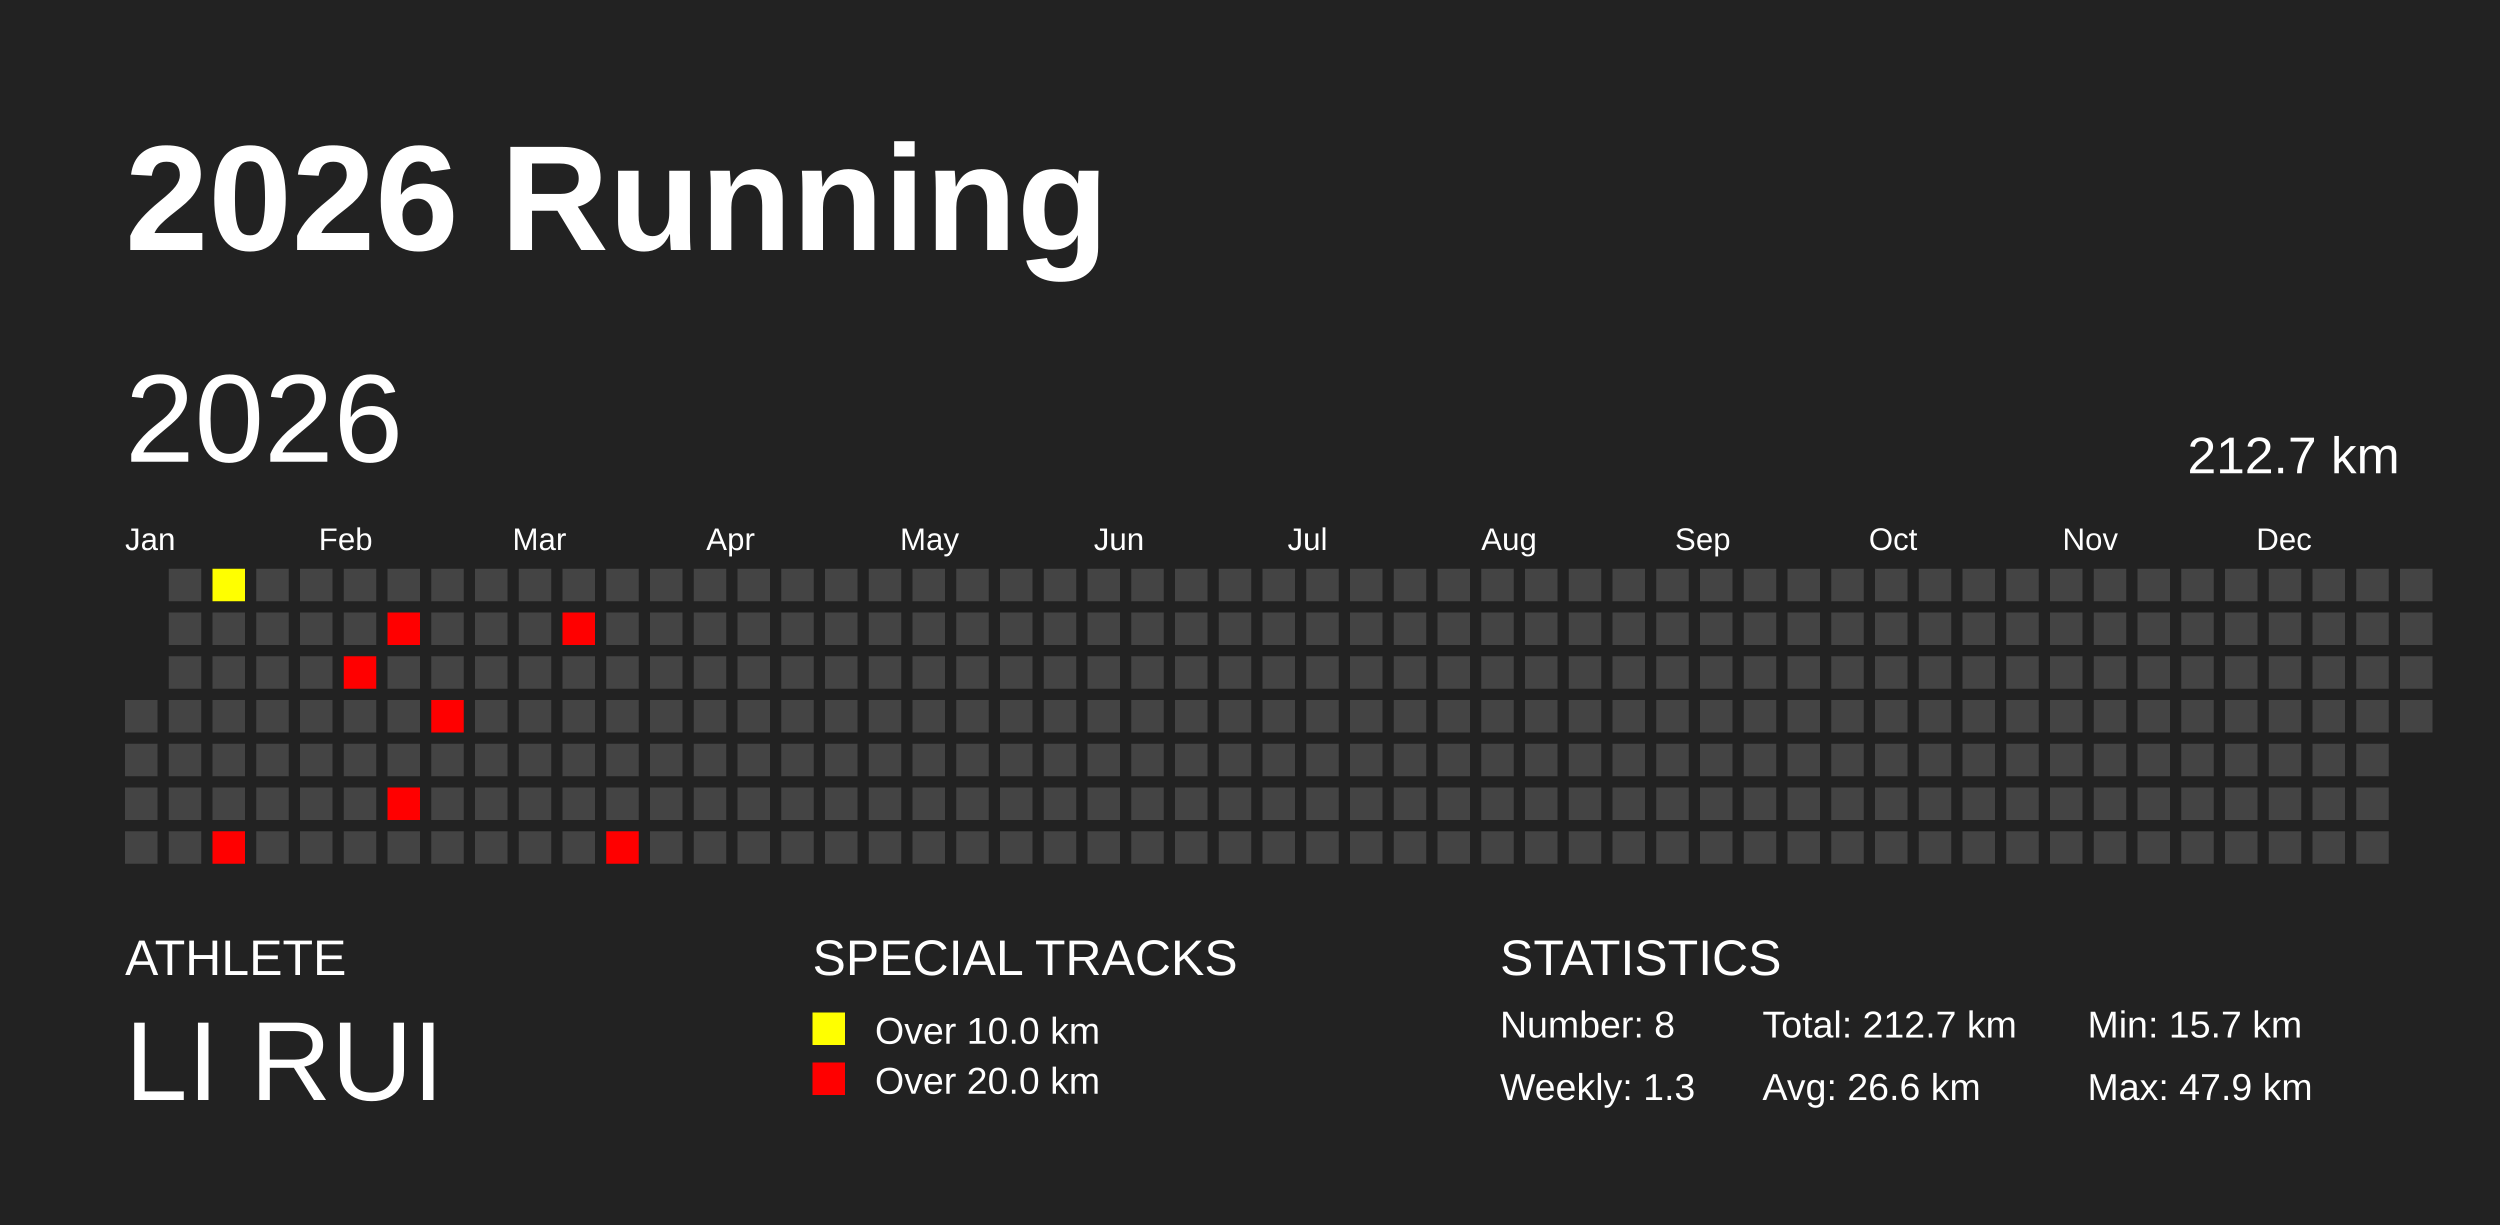
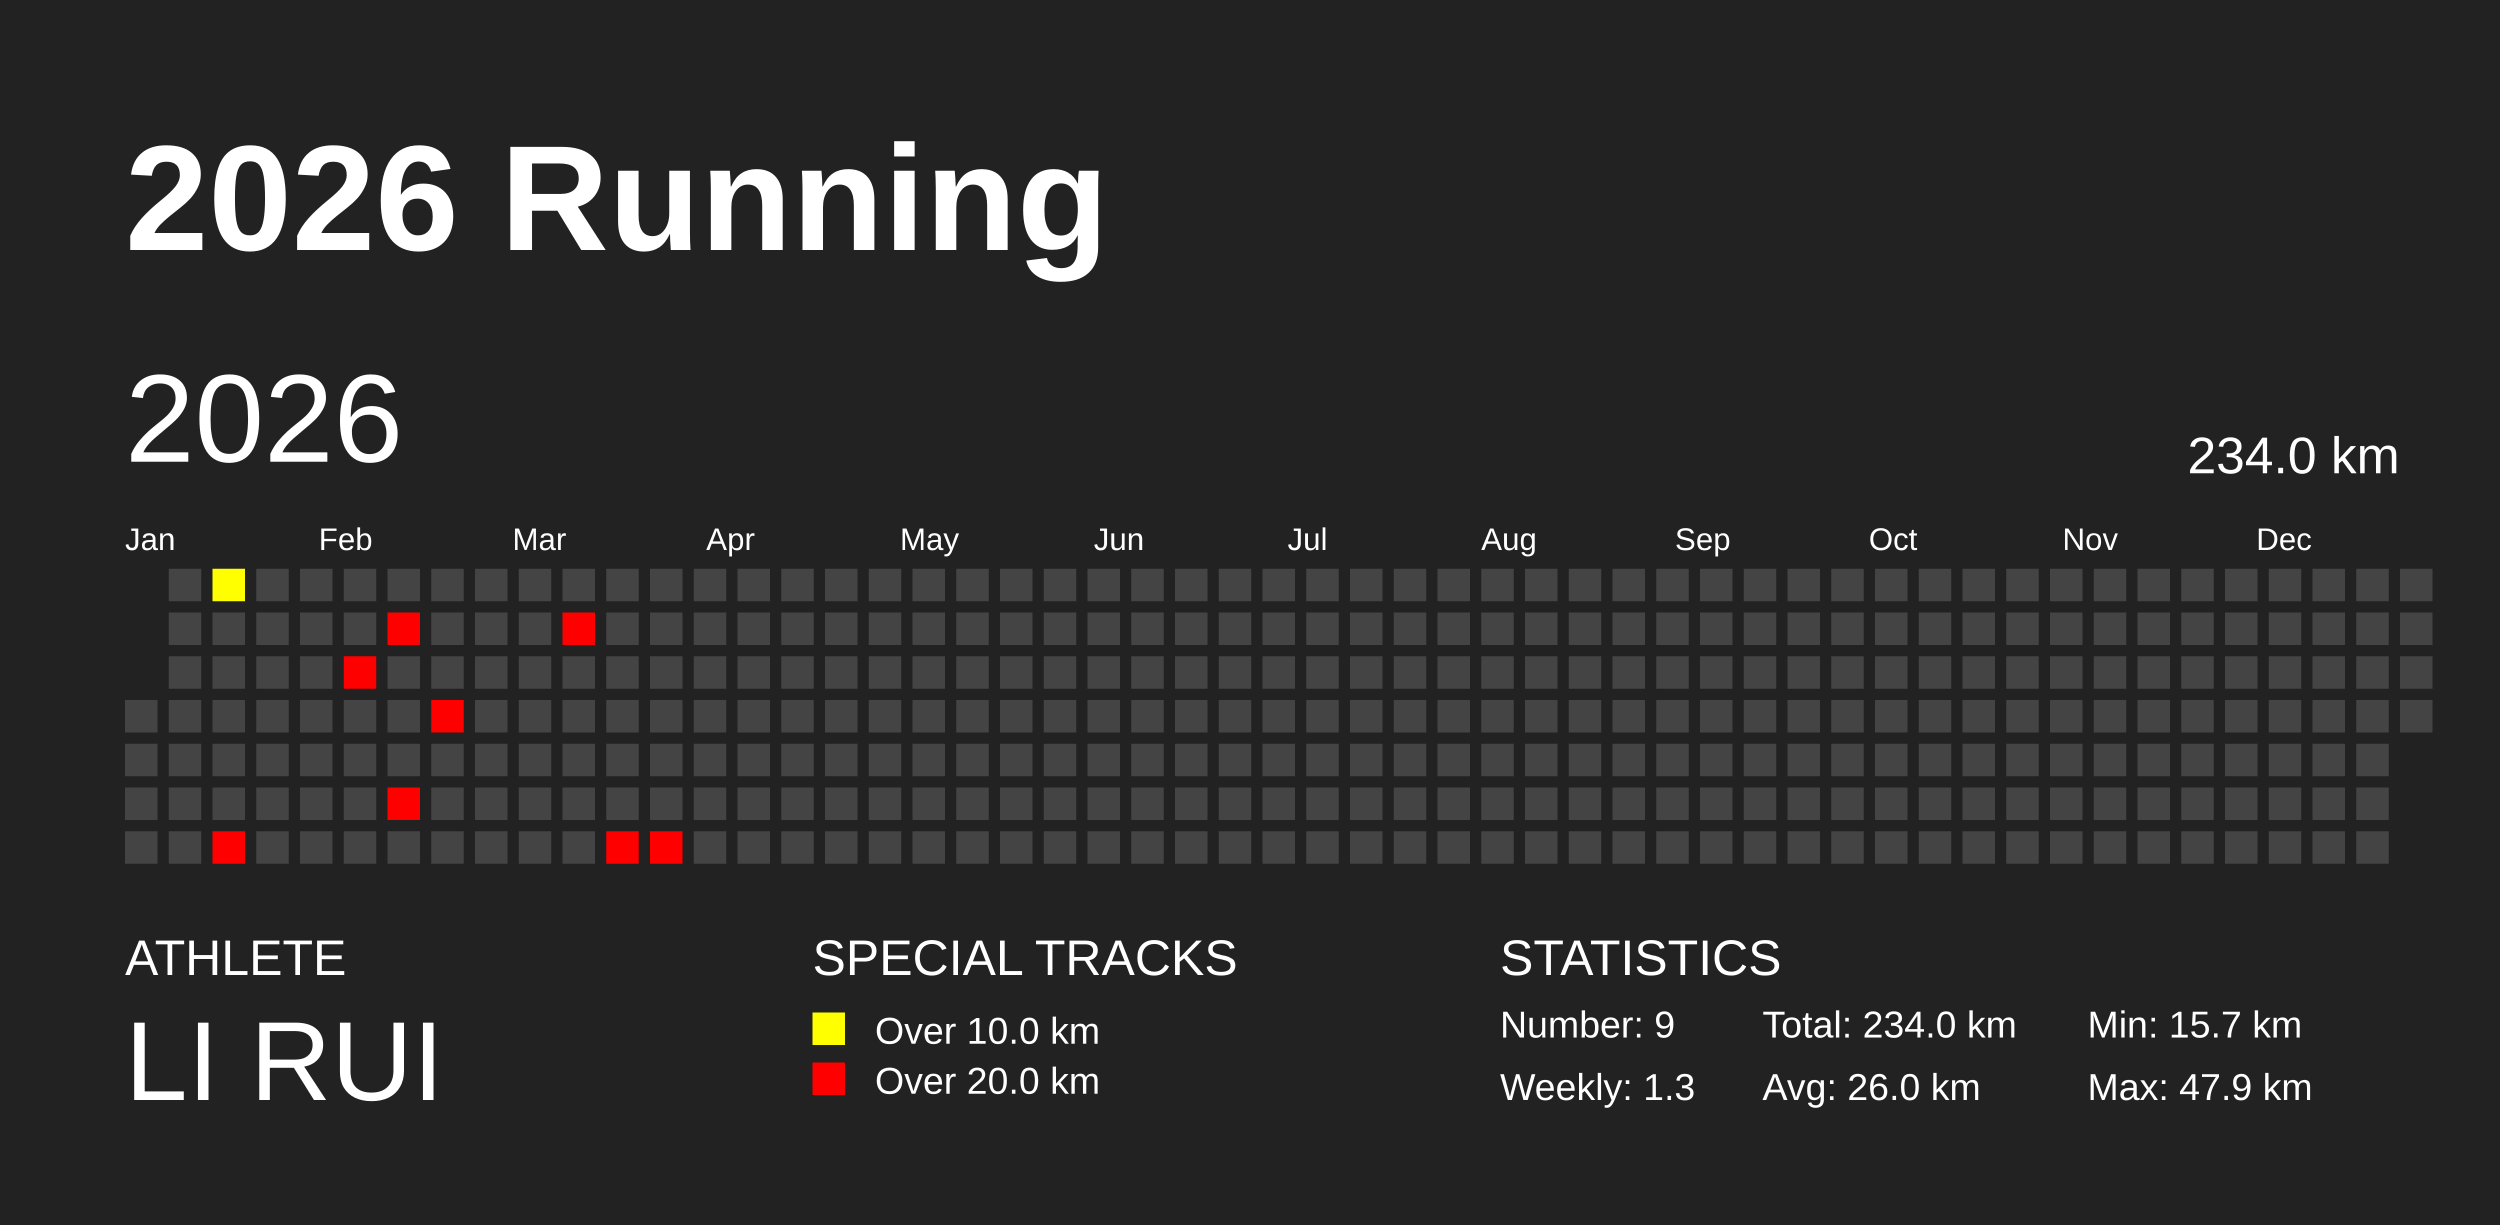
<svg xmlns="http://www.w3.org/2000/svg" baseProfile="full" height="98mm" version="1.1" viewBox="0,0,200,98" width="200mm">
  <defs />
  <rect fill="#222222" height="98" width="200" x="0" y="0" />
  <text fill="#FFFFFF" style="font-size:12px; font-family:Arial; font-weight:bold;" x="10" y="20">2026 Running</text>
  <text fill="#FFFFFF" style="font-size:4px; font-family:Arial" x="10" y="78">ATHLETE</text>
  <text fill="#FFFFFF" style="font-size:9px; font-family:Arial" x="10" y="88">LI RUI</text>
  <text fill="#FFFFFF" style="font-size:4px; font-family:Arial" x="65" y="78">SPECIAL TRACKS</text>
  <rect fill="yellow" height="2.6" width="2.6" x="65" y="81" />
  <text fill="#FFFFFF" style="font-size:3px; font-family:Arial" x="70" y="83.5">Over 10.0 km</text>
  <rect fill="red" height="2.6" width="2.6" x="65" y="85" />
  <text fill="#FFFFFF" style="font-size:3px; font-family:Arial" x="70" y="87.5">Over 20.0 km</text>
  <text fill="#FFFFFF" style="font-size:4px; font-family:Arial" x="120" y="78">STATISTICS</text>
-   <text fill="#FFFFFF" style="font-size:3px; font-family:Arial" x="120" y="83">Number: 8</text>
+   <text fill="#FFFFFF" style="font-size:3px; font-family:Arial" x="120" y="83">Number: 9</text>
  <text fill="#FFFFFF" style="font-size:3px; font-family:Arial" x="120" y="88">Weekly: 1.3</text>
-   <text fill="#FFFFFF" style="font-size:3px; font-family:Arial" x="141" y="83">Total: 212.7 km</text>
-   <text fill="#FFFFFF" style="font-size:3px; font-family:Arial" x="141" y="88">Avg: 26.6 km</text>
+   <text fill="#FFFFFF" style="font-size:3px; font-family:Arial" x="141" y="83">Total: 234.0 km</text>
+   <text fill="#FFFFFF" style="font-size:3px; font-family:Arial" x="141" y="88">Avg: 26.0 km</text>
  <text fill="#FFFFFF" style="font-size:3px; font-family:Arial" x="167" y="83">Min: 15.7 km</text>
  <text fill="#FFFFFF" style="font-size:3px; font-family:Arial" x="167" y="88">Max: 47.9 km</text>
  <text dominant-baseline="hanging" fill="#FFFFFF" style="font-size:10.0px; font-family:Arial;" x="10" y="30">2026</text>
-   <text dominant-baseline="hanging" fill="#FFFFFF" style="font-size:4.125px; font-family:Arial;" x="175" y="35">212.7 km</text>
+   <text dominant-baseline="hanging" fill="#FFFFFF" style="font-size:4.125px; font-family:Arial;" x="175" y="35">234.0 km</text>
  <text fill="#FFFFFF" style="font-size:2.5px; font-family:Arial" x="10.0" y="44">Jan</text>
  <text fill="#FFFFFF" style="font-size:2.5px; font-family:Arial" x="25.5" y="44">Feb</text>
  <text fill="#FFFFFF" style="font-size:2.5px; font-family:Arial" x="41.0" y="44">Mar</text>
  <text fill="#FFFFFF" style="font-size:2.5px; font-family:Arial" x="56.5" y="44">Apr</text>
  <text fill="#FFFFFF" style="font-size:2.5px; font-family:Arial" x="72.0" y="44">May</text>
  <text fill="#FFFFFF" style="font-size:2.5px; font-family:Arial" x="87.5" y="44">Jun</text>
  <text fill="#FFFFFF" style="font-size:2.5px; font-family:Arial" x="103.0" y="44">Jul</text>
  <text fill="#FFFFFF" style="font-size:2.5px; font-family:Arial" x="118.5" y="44">Aug</text>
  <text fill="#FFFFFF" style="font-size:2.5px; font-family:Arial" x="134.0" y="44">Sep</text>
  <text fill="#FFFFFF" style="font-size:2.5px; font-family:Arial" x="149.5" y="44">Oct</text>
  <text fill="#FFFFFF" style="font-size:2.5px; font-family:Arial" x="165.0" y="44">Nov</text>
  <text fill="#FFFFFF" style="font-size:2.5px; font-family:Arial" x="180.5" y="44">Dec</text>
  <rect fill="#444444" height="2.6" width="2.6" x="10.0" y="56.0" />
  <rect fill="#444444" height="2.6" width="2.6" x="10.0" y="59.5" />
  <rect fill="#444444" height="2.6" width="2.6" x="10.0" y="63.0" />
  <rect fill="#444444" height="2.6" width="2.6" x="10.0" y="66.5" />
  <rect fill="#444444" height="2.6" width="2.6" x="13.5" y="45.5" />
  <rect fill="#444444" height="2.6" width="2.6" x="13.5" y="49.0" />
  <rect fill="#444444" height="2.6" width="2.6" x="13.5" y="52.5" />
  <rect fill="#444444" height="2.6" width="2.6" x="13.5" y="56.0" />
  <rect fill="#444444" height="2.6" width="2.6" x="13.5" y="59.5" />
  <rect fill="#444444" height="2.6" width="2.6" x="13.5" y="63.0" />
  <rect fill="#444444" height="2.6" width="2.6" x="13.5" y="66.5" />
  <rect fill="#ffff00" height="2.6" width="2.6" x="17.0" y="45.5" />
  <rect fill="#444444" height="2.6" width="2.6" x="17.0" y="49.0" />
  <rect fill="#444444" height="2.6" width="2.6" x="17.0" y="52.5" />
  <rect fill="#444444" height="2.6" width="2.6" x="17.0" y="56.0" />
  <rect fill="#444444" height="2.6" width="2.6" x="17.0" y="59.5" />
  <rect fill="#444444" height="2.6" width="2.6" x="17.0" y="63.0" />
  <rect fill="red" height="2.6" width="2.6" x="17.0" y="66.5" />
  <rect fill="#444444" height="2.6" width="2.6" x="20.5" y="45.5" />
  <rect fill="#444444" height="2.6" width="2.6" x="20.5" y="49.0" />
  <rect fill="#444444" height="2.6" width="2.6" x="20.5" y="52.5" />
  <rect fill="#444444" height="2.6" width="2.6" x="20.5" y="56.0" />
  <rect fill="#444444" height="2.6" width="2.6" x="20.5" y="59.5" />
  <rect fill="#444444" height="2.6" width="2.6" x="20.5" y="63.0" />
  <rect fill="#444444" height="2.6" width="2.6" x="20.5" y="66.5" />
  <rect fill="#444444" height="2.6" width="2.6" x="24.0" y="45.5" />
  <rect fill="#444444" height="2.6" width="2.6" x="24.0" y="49.0" />
  <rect fill="#444444" height="2.6" width="2.6" x="24.0" y="52.5" />
  <rect fill="#444444" height="2.6" width="2.6" x="24.0" y="56.0" />
  <rect fill="#444444" height="2.6" width="2.6" x="24.0" y="59.5" />
  <rect fill="#444444" height="2.6" width="2.6" x="24.0" y="63.0" />
  <rect fill="#444444" height="2.6" width="2.6" x="24.0" y="66.5" />
  <rect fill="#444444" height="2.6" width="2.6" x="27.5" y="45.5" />
  <rect fill="#444444" height="2.6" width="2.6" x="27.5" y="49.0" />
  <rect fill="red" height="2.6" width="2.6" x="27.5" y="52.5" />
  <rect fill="#444444" height="2.6" width="2.6" x="27.5" y="56.0" />
  <rect fill="#444444" height="2.6" width="2.6" x="27.5" y="59.5" />
  <rect fill="#444444" height="2.6" width="2.6" x="27.5" y="63.0" />
  <rect fill="#444444" height="2.6" width="2.6" x="27.5" y="66.5" />
  <rect fill="#444444" height="2.6" width="2.6" x="31.0" y="45.5" />
  <rect fill="red" height="2.6" width="2.6" x="31.0" y="49.0" />
  <rect fill="#444444" height="2.6" width="2.6" x="31.0" y="52.5" />
  <rect fill="#444444" height="2.6" width="2.6" x="31.0" y="56.0" />
  <rect fill="#444444" height="2.6" width="2.6" x="31.0" y="59.5" />
  <rect fill="red" height="2.6" width="2.6" x="31.0" y="63.0" />
  <rect fill="#444444" height="2.6" width="2.6" x="31.0" y="66.5" />
  <rect fill="#444444" height="2.6" width="2.6" x="34.5" y="45.5" />
  <rect fill="#444444" height="2.6" width="2.6" x="34.5" y="49.0" />
  <rect fill="#444444" height="2.6" width="2.6" x="34.5" y="52.5" />
  <rect fill="red" height="2.6" width="2.6" x="34.5" y="56.0" />
  <rect fill="#444444" height="2.6" width="2.6" x="34.5" y="59.5" />
  <rect fill="#444444" height="2.6" width="2.6" x="34.5" y="63.0" />
  <rect fill="#444444" height="2.6" width="2.6" x="34.5" y="66.5" />
  <rect fill="#444444" height="2.6" width="2.6" x="38.0" y="45.5" />
  <rect fill="#444444" height="2.6" width="2.6" x="38.0" y="49.0" />
  <rect fill="#444444" height="2.6" width="2.6" x="38.0" y="52.5" />
  <rect fill="#444444" height="2.6" width="2.6" x="38.0" y="56.0" />
  <rect fill="#444444" height="2.6" width="2.6" x="38.0" y="59.5" />
  <rect fill="#444444" height="2.6" width="2.6" x="38.0" y="63.0" />
  <rect fill="#444444" height="2.6" width="2.6" x="38.0" y="66.5" />
  <rect fill="#444444" height="2.6" width="2.6" x="41.5" y="45.5" />
  <rect fill="#444444" height="2.6" width="2.6" x="41.5" y="49.0" />
  <rect fill="#444444" height="2.6" width="2.6" x="41.5" y="52.5" />
  <rect fill="#444444" height="2.6" width="2.6" x="41.5" y="56.0" />
  <rect fill="#444444" height="2.6" width="2.6" x="41.5" y="59.5" />
  <rect fill="#444444" height="2.6" width="2.6" x="41.5" y="63.0" />
  <rect fill="#444444" height="2.6" width="2.6" x="41.5" y="66.5" />
  <rect fill="#444444" height="2.6" width="2.6" x="45.0" y="45.5" />
  <rect fill="red" height="2.6" width="2.6" x="45.0" y="49.0" />
  <rect fill="#444444" height="2.6" width="2.6" x="45.0" y="52.5" />
  <rect fill="#444444" height="2.6" width="2.6" x="45.0" y="56.0" />
  <rect fill="#444444" height="2.6" width="2.6" x="45.0" y="59.5" />
  <rect fill="#444444" height="2.6" width="2.6" x="45.0" y="63.0" />
  <rect fill="#444444" height="2.6" width="2.6" x="45.0" y="66.5" />
  <rect fill="#444444" height="2.6" width="2.6" x="48.5" y="45.5" />
  <rect fill="#444444" height="2.6" width="2.6" x="48.5" y="49.0" />
  <rect fill="#444444" height="2.6" width="2.6" x="48.5" y="52.5" />
  <rect fill="#444444" height="2.6" width="2.6" x="48.5" y="56.0" />
  <rect fill="#444444" height="2.6" width="2.6" x="48.5" y="59.5" />
  <rect fill="#444444" height="2.6" width="2.6" x="48.5" y="63.0" />
  <rect fill="red" height="2.6" width="2.6" x="48.5" y="66.5" />
  <rect fill="#444444" height="2.6" width="2.6" x="52.0" y="45.5" />
  <rect fill="#444444" height="2.6" width="2.6" x="52.0" y="49.0" />
  <rect fill="#444444" height="2.6" width="2.6" x="52.0" y="52.5" />
  <rect fill="#444444" height="2.6" width="2.6" x="52.0" y="56.0" />
  <rect fill="#444444" height="2.6" width="2.6" x="52.0" y="59.5" />
  <rect fill="#444444" height="2.6" width="2.6" x="52.0" y="63.0" />
-   <rect fill="#444444" height="2.6" width="2.6" x="52.0" y="66.5" />
+   <rect fill="red" height="2.6" width="2.6" x="52.0" y="66.5" />
  <rect fill="#444444" height="2.6" width="2.6" x="55.5" y="45.5" />
  <rect fill="#444444" height="2.6" width="2.6" x="55.5" y="49.0" />
  <rect fill="#444444" height="2.6" width="2.6" x="55.5" y="52.5" />
  <rect fill="#444444" height="2.6" width="2.6" x="55.5" y="56.0" />
  <rect fill="#444444" height="2.6" width="2.6" x="55.5" y="59.5" />
  <rect fill="#444444" height="2.6" width="2.6" x="55.5" y="63.0" />
  <rect fill="#444444" height="2.6" width="2.6" x="55.5" y="66.5" />
  <rect fill="#444444" height="2.6" width="2.6" x="59.0" y="45.5" />
  <rect fill="#444444" height="2.6" width="2.6" x="59.0" y="49.0" />
  <rect fill="#444444" height="2.6" width="2.6" x="59.0" y="52.5" />
  <rect fill="#444444" height="2.6" width="2.6" x="59.0" y="56.0" />
  <rect fill="#444444" height="2.6" width="2.6" x="59.0" y="59.5" />
  <rect fill="#444444" height="2.6" width="2.6" x="59.0" y="63.0" />
  <rect fill="#444444" height="2.6" width="2.6" x="59.0" y="66.5" />
  <rect fill="#444444" height="2.6" width="2.6" x="62.5" y="45.5" />
  <rect fill="#444444" height="2.6" width="2.6" x="62.5" y="49.0" />
  <rect fill="#444444" height="2.6" width="2.6" x="62.5" y="52.5" />
  <rect fill="#444444" height="2.6" width="2.6" x="62.5" y="56.0" />
  <rect fill="#444444" height="2.6" width="2.6" x="62.5" y="59.5" />
  <rect fill="#444444" height="2.6" width="2.6" x="62.5" y="63.0" />
  <rect fill="#444444" height="2.6" width="2.6" x="62.5" y="66.5" />
  <rect fill="#444444" height="2.6" width="2.6" x="66.0" y="45.5" />
  <rect fill="#444444" height="2.6" width="2.6" x="66.0" y="49.0" />
  <rect fill="#444444" height="2.6" width="2.6" x="66.0" y="52.5" />
  <rect fill="#444444" height="2.6" width="2.6" x="66.0" y="56.0" />
  <rect fill="#444444" height="2.6" width="2.6" x="66.0" y="59.5" />
  <rect fill="#444444" height="2.6" width="2.6" x="66.0" y="63.0" />
  <rect fill="#444444" height="2.6" width="2.6" x="66.0" y="66.5" />
  <rect fill="#444444" height="2.6" width="2.6" x="69.5" y="45.5" />
  <rect fill="#444444" height="2.6" width="2.6" x="69.5" y="49.0" />
  <rect fill="#444444" height="2.6" width="2.6" x="69.5" y="52.5" />
  <rect fill="#444444" height="2.6" width="2.6" x="69.5" y="56.0" />
  <rect fill="#444444" height="2.6" width="2.6" x="69.5" y="59.5" />
  <rect fill="#444444" height="2.6" width="2.6" x="69.5" y="63.0" />
  <rect fill="#444444" height="2.6" width="2.6" x="69.5" y="66.5" />
  <rect fill="#444444" height="2.6" width="2.6" x="73.0" y="45.5" />
  <rect fill="#444444" height="2.6" width="2.6" x="73.0" y="49.0" />
  <rect fill="#444444" height="2.6" width="2.6" x="73.0" y="52.5" />
  <rect fill="#444444" height="2.6" width="2.6" x="73.0" y="56.0" />
  <rect fill="#444444" height="2.6" width="2.6" x="73.0" y="59.5" />
  <rect fill="#444444" height="2.6" width="2.6" x="73.0" y="63.0" />
  <rect fill="#444444" height="2.6" width="2.6" x="73.0" y="66.5" />
  <rect fill="#444444" height="2.6" width="2.6" x="76.5" y="45.5" />
  <rect fill="#444444" height="2.6" width="2.6" x="76.5" y="49.0" />
  <rect fill="#444444" height="2.6" width="2.6" x="76.5" y="52.5" />
  <rect fill="#444444" height="2.6" width="2.6" x="76.5" y="56.0" />
  <rect fill="#444444" height="2.6" width="2.6" x="76.5" y="59.5" />
  <rect fill="#444444" height="2.6" width="2.6" x="76.5" y="63.0" />
  <rect fill="#444444" height="2.6" width="2.6" x="76.5" y="66.5" />
  <rect fill="#444444" height="2.6" width="2.6" x="80.0" y="45.5" />
  <rect fill="#444444" height="2.6" width="2.6" x="80.0" y="49.0" />
  <rect fill="#444444" height="2.6" width="2.6" x="80.0" y="52.5" />
  <rect fill="#444444" height="2.6" width="2.6" x="80.0" y="56.0" />
  <rect fill="#444444" height="2.6" width="2.6" x="80.0" y="59.5" />
  <rect fill="#444444" height="2.6" width="2.6" x="80.0" y="63.0" />
  <rect fill="#444444" height="2.6" width="2.6" x="80.0" y="66.5" />
  <rect fill="#444444" height="2.6" width="2.6" x="83.5" y="45.5" />
  <rect fill="#444444" height="2.6" width="2.6" x="83.5" y="49.0" />
  <rect fill="#444444" height="2.6" width="2.6" x="83.5" y="52.5" />
  <rect fill="#444444" height="2.6" width="2.6" x="83.5" y="56.0" />
  <rect fill="#444444" height="2.6" width="2.6" x="83.5" y="59.5" />
  <rect fill="#444444" height="2.6" width="2.6" x="83.5" y="63.0" />
  <rect fill="#444444" height="2.6" width="2.6" x="83.5" y="66.5" />
  <rect fill="#444444" height="2.6" width="2.6" x="87.0" y="45.5" />
  <rect fill="#444444" height="2.6" width="2.6" x="87.0" y="49.0" />
  <rect fill="#444444" height="2.6" width="2.6" x="87.0" y="52.5" />
  <rect fill="#444444" height="2.6" width="2.6" x="87.0" y="56.0" />
  <rect fill="#444444" height="2.6" width="2.6" x="87.0" y="59.5" />
  <rect fill="#444444" height="2.6" width="2.6" x="87.0" y="63.0" />
  <rect fill="#444444" height="2.6" width="2.6" x="87.0" y="66.5" />
  <rect fill="#444444" height="2.6" width="2.6" x="90.5" y="45.5" />
  <rect fill="#444444" height="2.6" width="2.6" x="90.5" y="49.0" />
  <rect fill="#444444" height="2.6" width="2.6" x="90.5" y="52.5" />
  <rect fill="#444444" height="2.6" width="2.6" x="90.5" y="56.0" />
  <rect fill="#444444" height="2.6" width="2.6" x="90.5" y="59.5" />
  <rect fill="#444444" height="2.6" width="2.6" x="90.5" y="63.0" />
  <rect fill="#444444" height="2.6" width="2.6" x="90.5" y="66.5" />
  <rect fill="#444444" height="2.6" width="2.6" x="94.0" y="45.5" />
  <rect fill="#444444" height="2.6" width="2.6" x="94.0" y="49.0" />
  <rect fill="#444444" height="2.6" width="2.6" x="94.0" y="52.5" />
  <rect fill="#444444" height="2.6" width="2.6" x="94.0" y="56.0" />
  <rect fill="#444444" height="2.6" width="2.6" x="94.0" y="59.5" />
  <rect fill="#444444" height="2.6" width="2.6" x="94.0" y="63.0" />
  <rect fill="#444444" height="2.6" width="2.6" x="94.0" y="66.5" />
  <rect fill="#444444" height="2.6" width="2.6" x="97.5" y="45.5" />
  <rect fill="#444444" height="2.6" width="2.6" x="97.5" y="49.0" />
  <rect fill="#444444" height="2.6" width="2.6" x="97.5" y="52.5" />
  <rect fill="#444444" height="2.6" width="2.6" x="97.5" y="56.0" />
  <rect fill="#444444" height="2.6" width="2.6" x="97.5" y="59.5" />
  <rect fill="#444444" height="2.6" width="2.6" x="97.5" y="63.0" />
  <rect fill="#444444" height="2.6" width="2.6" x="97.5" y="66.5" />
  <rect fill="#444444" height="2.6" width="2.6" x="101.0" y="45.5" />
  <rect fill="#444444" height="2.6" width="2.6" x="101.0" y="49.0" />
  <rect fill="#444444" height="2.6" width="2.6" x="101.0" y="52.5" />
  <rect fill="#444444" height="2.6" width="2.6" x="101.0" y="56.0" />
  <rect fill="#444444" height="2.6" width="2.6" x="101.0" y="59.5" />
  <rect fill="#444444" height="2.6" width="2.6" x="101.0" y="63.0" />
  <rect fill="#444444" height="2.6" width="2.6" x="101.0" y="66.5" />
  <rect fill="#444444" height="2.6" width="2.6" x="104.5" y="45.5" />
  <rect fill="#444444" height="2.6" width="2.6" x="104.5" y="49.0" />
  <rect fill="#444444" height="2.6" width="2.6" x="104.5" y="52.5" />
  <rect fill="#444444" height="2.6" width="2.6" x="104.5" y="56.0" />
  <rect fill="#444444" height="2.6" width="2.6" x="104.5" y="59.5" />
  <rect fill="#444444" height="2.6" width="2.6" x="104.5" y="63.0" />
  <rect fill="#444444" height="2.6" width="2.6" x="104.5" y="66.5" />
  <rect fill="#444444" height="2.6" width="2.6" x="108.0" y="45.5" />
  <rect fill="#444444" height="2.6" width="2.6" x="108.0" y="49.0" />
  <rect fill="#444444" height="2.6" width="2.6" x="108.0" y="52.5" />
  <rect fill="#444444" height="2.6" width="2.6" x="108.0" y="56.0" />
  <rect fill="#444444" height="2.6" width="2.6" x="108.0" y="59.5" />
  <rect fill="#444444" height="2.6" width="2.6" x="108.0" y="63.0" />
  <rect fill="#444444" height="2.6" width="2.6" x="108.0" y="66.5" />
  <rect fill="#444444" height="2.6" width="2.6" x="111.5" y="45.5" />
  <rect fill="#444444" height="2.6" width="2.6" x="111.5" y="49.0" />
  <rect fill="#444444" height="2.6" width="2.6" x="111.5" y="52.5" />
  <rect fill="#444444" height="2.6" width="2.6" x="111.5" y="56.0" />
  <rect fill="#444444" height="2.6" width="2.6" x="111.5" y="59.5" />
  <rect fill="#444444" height="2.6" width="2.6" x="111.5" y="63.0" />
  <rect fill="#444444" height="2.6" width="2.6" x="111.5" y="66.5" />
  <rect fill="#444444" height="2.6" width="2.6" x="115.0" y="45.5" />
  <rect fill="#444444" height="2.6" width="2.6" x="115.0" y="49.0" />
  <rect fill="#444444" height="2.6" width="2.6" x="115.0" y="52.5" />
  <rect fill="#444444" height="2.6" width="2.6" x="115.0" y="56.0" />
  <rect fill="#444444" height="2.6" width="2.6" x="115.0" y="59.5" />
  <rect fill="#444444" height="2.6" width="2.6" x="115.0" y="63.0" />
  <rect fill="#444444" height="2.6" width="2.6" x="115.0" y="66.5" />
  <rect fill="#444444" height="2.6" width="2.6" x="118.5" y="45.5" />
  <rect fill="#444444" height="2.6" width="2.6" x="118.5" y="49.0" />
  <rect fill="#444444" height="2.6" width="2.6" x="118.5" y="52.5" />
  <rect fill="#444444" height="2.6" width="2.6" x="118.5" y="56.0" />
  <rect fill="#444444" height="2.6" width="2.6" x="118.5" y="59.5" />
  <rect fill="#444444" height="2.6" width="2.6" x="118.5" y="63.0" />
  <rect fill="#444444" height="2.6" width="2.6" x="118.5" y="66.5" />
  <rect fill="#444444" height="2.6" width="2.6" x="122.0" y="45.5" />
  <rect fill="#444444" height="2.6" width="2.6" x="122.0" y="49.0" />
  <rect fill="#444444" height="2.6" width="2.6" x="122.0" y="52.5" />
  <rect fill="#444444" height="2.6" width="2.6" x="122.0" y="56.0" />
  <rect fill="#444444" height="2.6" width="2.6" x="122.0" y="59.5" />
  <rect fill="#444444" height="2.6" width="2.6" x="122.0" y="63.0" />
  <rect fill="#444444" height="2.6" width="2.6" x="122.0" y="66.5" />
  <rect fill="#444444" height="2.6" width="2.6" x="125.5" y="45.5" />
  <rect fill="#444444" height="2.6" width="2.6" x="125.5" y="49.0" />
  <rect fill="#444444" height="2.6" width="2.6" x="125.5" y="52.5" />
  <rect fill="#444444" height="2.6" width="2.6" x="125.5" y="56.0" />
  <rect fill="#444444" height="2.6" width="2.6" x="125.5" y="59.5" />
  <rect fill="#444444" height="2.6" width="2.6" x="125.5" y="63.0" />
  <rect fill="#444444" height="2.6" width="2.6" x="125.5" y="66.5" />
  <rect fill="#444444" height="2.6" width="2.6" x="129.0" y="45.5" />
  <rect fill="#444444" height="2.6" width="2.6" x="129.0" y="49.0" />
  <rect fill="#444444" height="2.6" width="2.6" x="129.0" y="52.5" />
  <rect fill="#444444" height="2.6" width="2.6" x="129.0" y="56.0" />
  <rect fill="#444444" height="2.6" width="2.6" x="129.0" y="59.5" />
  <rect fill="#444444" height="2.6" width="2.6" x="129.0" y="63.0" />
  <rect fill="#444444" height="2.6" width="2.6" x="129.0" y="66.5" />
  <rect fill="#444444" height="2.6" width="2.6" x="132.5" y="45.5" />
  <rect fill="#444444" height="2.6" width="2.6" x="132.5" y="49.0" />
  <rect fill="#444444" height="2.6" width="2.6" x="132.5" y="52.5" />
  <rect fill="#444444" height="2.6" width="2.6" x="132.5" y="56.0" />
  <rect fill="#444444" height="2.6" width="2.6" x="132.5" y="59.5" />
  <rect fill="#444444" height="2.6" width="2.6" x="132.5" y="63.0" />
  <rect fill="#444444" height="2.6" width="2.6" x="132.5" y="66.5" />
  <rect fill="#444444" height="2.6" width="2.6" x="136.0" y="45.5" />
  <rect fill="#444444" height="2.6" width="2.6" x="136.0" y="49.0" />
  <rect fill="#444444" height="2.6" width="2.6" x="136.0" y="52.5" />
  <rect fill="#444444" height="2.6" width="2.6" x="136.0" y="56.0" />
  <rect fill="#444444" height="2.6" width="2.6" x="136.0" y="59.5" />
  <rect fill="#444444" height="2.6" width="2.6" x="136.0" y="63.0" />
  <rect fill="#444444" height="2.6" width="2.6" x="136.0" y="66.5" />
  <rect fill="#444444" height="2.6" width="2.6" x="139.5" y="45.5" />
  <rect fill="#444444" height="2.6" width="2.6" x="139.5" y="49.0" />
  <rect fill="#444444" height="2.6" width="2.6" x="139.5" y="52.5" />
  <rect fill="#444444" height="2.6" width="2.6" x="139.5" y="56.0" />
  <rect fill="#444444" height="2.6" width="2.6" x="139.5" y="59.5" />
  <rect fill="#444444" height="2.6" width="2.6" x="139.5" y="63.0" />
  <rect fill="#444444" height="2.6" width="2.6" x="139.5" y="66.5" />
  <rect fill="#444444" height="2.6" width="2.6" x="143.0" y="45.5" />
  <rect fill="#444444" height="2.6" width="2.6" x="143.0" y="49.0" />
  <rect fill="#444444" height="2.6" width="2.6" x="143.0" y="52.5" />
  <rect fill="#444444" height="2.6" width="2.6" x="143.0" y="56.0" />
  <rect fill="#444444" height="2.6" width="2.6" x="143.0" y="59.5" />
  <rect fill="#444444" height="2.6" width="2.6" x="143.0" y="63.0" />
  <rect fill="#444444" height="2.6" width="2.6" x="143.0" y="66.5" />
  <rect fill="#444444" height="2.6" width="2.6" x="146.5" y="45.5" />
  <rect fill="#444444" height="2.6" width="2.6" x="146.5" y="49.0" />
  <rect fill="#444444" height="2.6" width="2.6" x="146.5" y="52.5" />
  <rect fill="#444444" height="2.6" width="2.6" x="146.5" y="56.0" />
  <rect fill="#444444" height="2.6" width="2.6" x="146.5" y="59.5" />
  <rect fill="#444444" height="2.6" width="2.6" x="146.5" y="63.0" />
  <rect fill="#444444" height="2.6" width="2.6" x="146.5" y="66.5" />
  <rect fill="#444444" height="2.6" width="2.6" x="150.0" y="45.5" />
  <rect fill="#444444" height="2.6" width="2.6" x="150.0" y="49.0" />
  <rect fill="#444444" height="2.6" width="2.6" x="150.0" y="52.5" />
  <rect fill="#444444" height="2.6" width="2.6" x="150.0" y="56.0" />
  <rect fill="#444444" height="2.6" width="2.6" x="150.0" y="59.5" />
  <rect fill="#444444" height="2.6" width="2.6" x="150.0" y="63.0" />
  <rect fill="#444444" height="2.6" width="2.6" x="150.0" y="66.5" />
  <rect fill="#444444" height="2.6" width="2.6" x="153.5" y="45.5" />
  <rect fill="#444444" height="2.6" width="2.6" x="153.5" y="49.0" />
  <rect fill="#444444" height="2.6" width="2.6" x="153.5" y="52.5" />
  <rect fill="#444444" height="2.6" width="2.6" x="153.5" y="56.0" />
  <rect fill="#444444" height="2.6" width="2.6" x="153.5" y="59.5" />
  <rect fill="#444444" height="2.6" width="2.6" x="153.5" y="63.0" />
  <rect fill="#444444" height="2.6" width="2.6" x="153.5" y="66.5" />
  <rect fill="#444444" height="2.6" width="2.6" x="157.0" y="45.5" />
  <rect fill="#444444" height="2.6" width="2.6" x="157.0" y="49.0" />
  <rect fill="#444444" height="2.6" width="2.6" x="157.0" y="52.5" />
  <rect fill="#444444" height="2.6" width="2.6" x="157.0" y="56.0" />
  <rect fill="#444444" height="2.6" width="2.6" x="157.0" y="59.5" />
  <rect fill="#444444" height="2.6" width="2.6" x="157.0" y="63.0" />
  <rect fill="#444444" height="2.6" width="2.6" x="157.0" y="66.5" />
  <rect fill="#444444" height="2.6" width="2.6" x="160.5" y="45.5" />
  <rect fill="#444444" height="2.6" width="2.6" x="160.5" y="49.0" />
  <rect fill="#444444" height="2.6" width="2.6" x="160.5" y="52.5" />
  <rect fill="#444444" height="2.6" width="2.6" x="160.5" y="56.0" />
  <rect fill="#444444" height="2.6" width="2.6" x="160.5" y="59.5" />
  <rect fill="#444444" height="2.6" width="2.6" x="160.5" y="63.0" />
  <rect fill="#444444" height="2.6" width="2.6" x="160.5" y="66.5" />
  <rect fill="#444444" height="2.6" width="2.6" x="164.0" y="45.5" />
  <rect fill="#444444" height="2.6" width="2.6" x="164.0" y="49.0" />
  <rect fill="#444444" height="2.6" width="2.6" x="164.0" y="52.5" />
  <rect fill="#444444" height="2.6" width="2.6" x="164.0" y="56.0" />
  <rect fill="#444444" height="2.6" width="2.6" x="164.0" y="59.5" />
  <rect fill="#444444" height="2.6" width="2.6" x="164.0" y="63.0" />
  <rect fill="#444444" height="2.6" width="2.6" x="164.0" y="66.5" />
  <rect fill="#444444" height="2.6" width="2.6" x="167.5" y="45.5" />
  <rect fill="#444444" height="2.6" width="2.6" x="167.5" y="49.0" />
  <rect fill="#444444" height="2.6" width="2.6" x="167.5" y="52.5" />
  <rect fill="#444444" height="2.6" width="2.6" x="167.5" y="56.0" />
  <rect fill="#444444" height="2.6" width="2.6" x="167.5" y="59.5" />
  <rect fill="#444444" height="2.6" width="2.6" x="167.5" y="63.0" />
  <rect fill="#444444" height="2.6" width="2.6" x="167.5" y="66.5" />
  <rect fill="#444444" height="2.6" width="2.6" x="171.0" y="45.5" />
  <rect fill="#444444" height="2.6" width="2.6" x="171.0" y="49.0" />
  <rect fill="#444444" height="2.6" width="2.6" x="171.0" y="52.5" />
  <rect fill="#444444" height="2.6" width="2.6" x="171.0" y="56.0" />
  <rect fill="#444444" height="2.6" width="2.6" x="171.0" y="59.5" />
  <rect fill="#444444" height="2.6" width="2.6" x="171.0" y="63.0" />
  <rect fill="#444444" height="2.6" width="2.6" x="171.0" y="66.5" />
  <rect fill="#444444" height="2.6" width="2.6" x="174.5" y="45.5" />
  <rect fill="#444444" height="2.6" width="2.6" x="174.5" y="49.0" />
  <rect fill="#444444" height="2.6" width="2.6" x="174.5" y="52.5" />
  <rect fill="#444444" height="2.6" width="2.6" x="174.5" y="56.0" />
  <rect fill="#444444" height="2.6" width="2.6" x="174.5" y="59.5" />
  <rect fill="#444444" height="2.6" width="2.6" x="174.5" y="63.0" />
  <rect fill="#444444" height="2.6" width="2.6" x="174.5" y="66.5" />
  <rect fill="#444444" height="2.6" width="2.6" x="178.0" y="45.5" />
  <rect fill="#444444" height="2.6" width="2.6" x="178.0" y="49.0" />
  <rect fill="#444444" height="2.6" width="2.6" x="178.0" y="52.5" />
  <rect fill="#444444" height="2.6" width="2.6" x="178.0" y="56.0" />
  <rect fill="#444444" height="2.6" width="2.6" x="178.0" y="59.5" />
  <rect fill="#444444" height="2.6" width="2.6" x="178.0" y="63.0" />
  <rect fill="#444444" height="2.6" width="2.6" x="178.0" y="66.5" />
  <rect fill="#444444" height="2.6" width="2.6" x="181.5" y="45.5" />
  <rect fill="#444444" height="2.6" width="2.6" x="181.5" y="49.0" />
  <rect fill="#444444" height="2.6" width="2.6" x="181.5" y="52.5" />
  <rect fill="#444444" height="2.6" width="2.6" x="181.5" y="56.0" />
  <rect fill="#444444" height="2.6" width="2.6" x="181.5" y="59.5" />
  <rect fill="#444444" height="2.6" width="2.6" x="181.5" y="63.0" />
  <rect fill="#444444" height="2.6" width="2.6" x="181.5" y="66.5" />
  <rect fill="#444444" height="2.6" width="2.6" x="185.0" y="45.5" />
  <rect fill="#444444" height="2.6" width="2.6" x="185.0" y="49.0" />
  <rect fill="#444444" height="2.6" width="2.6" x="185.0" y="52.5" />
  <rect fill="#444444" height="2.6" width="2.6" x="185.0" y="56.0" />
  <rect fill="#444444" height="2.6" width="2.6" x="185.0" y="59.5" />
  <rect fill="#444444" height="2.6" width="2.6" x="185.0" y="63.0" />
  <rect fill="#444444" height="2.6" width="2.6" x="185.0" y="66.5" />
  <rect fill="#444444" height="2.6" width="2.6" x="188.5" y="45.5" />
  <rect fill="#444444" height="2.6" width="2.6" x="188.5" y="49.0" />
  <rect fill="#444444" height="2.6" width="2.6" x="188.5" y="52.5" />
  <rect fill="#444444" height="2.6" width="2.6" x="188.5" y="56.0" />
  <rect fill="#444444" height="2.6" width="2.6" x="188.5" y="59.5" />
  <rect fill="#444444" height="2.6" width="2.6" x="188.5" y="63.0" />
  <rect fill="#444444" height="2.6" width="2.6" x="188.5" y="66.5" />
  <rect fill="#444444" height="2.6" width="2.6" x="192.0" y="45.5" />
  <rect fill="#444444" height="2.6" width="2.6" x="192.0" y="49.0" />
  <rect fill="#444444" height="2.6" width="2.6" x="192.0" y="52.5" />
  <rect fill="#444444" height="2.6" width="2.6" x="192.0" y="56.0" />
</svg>
